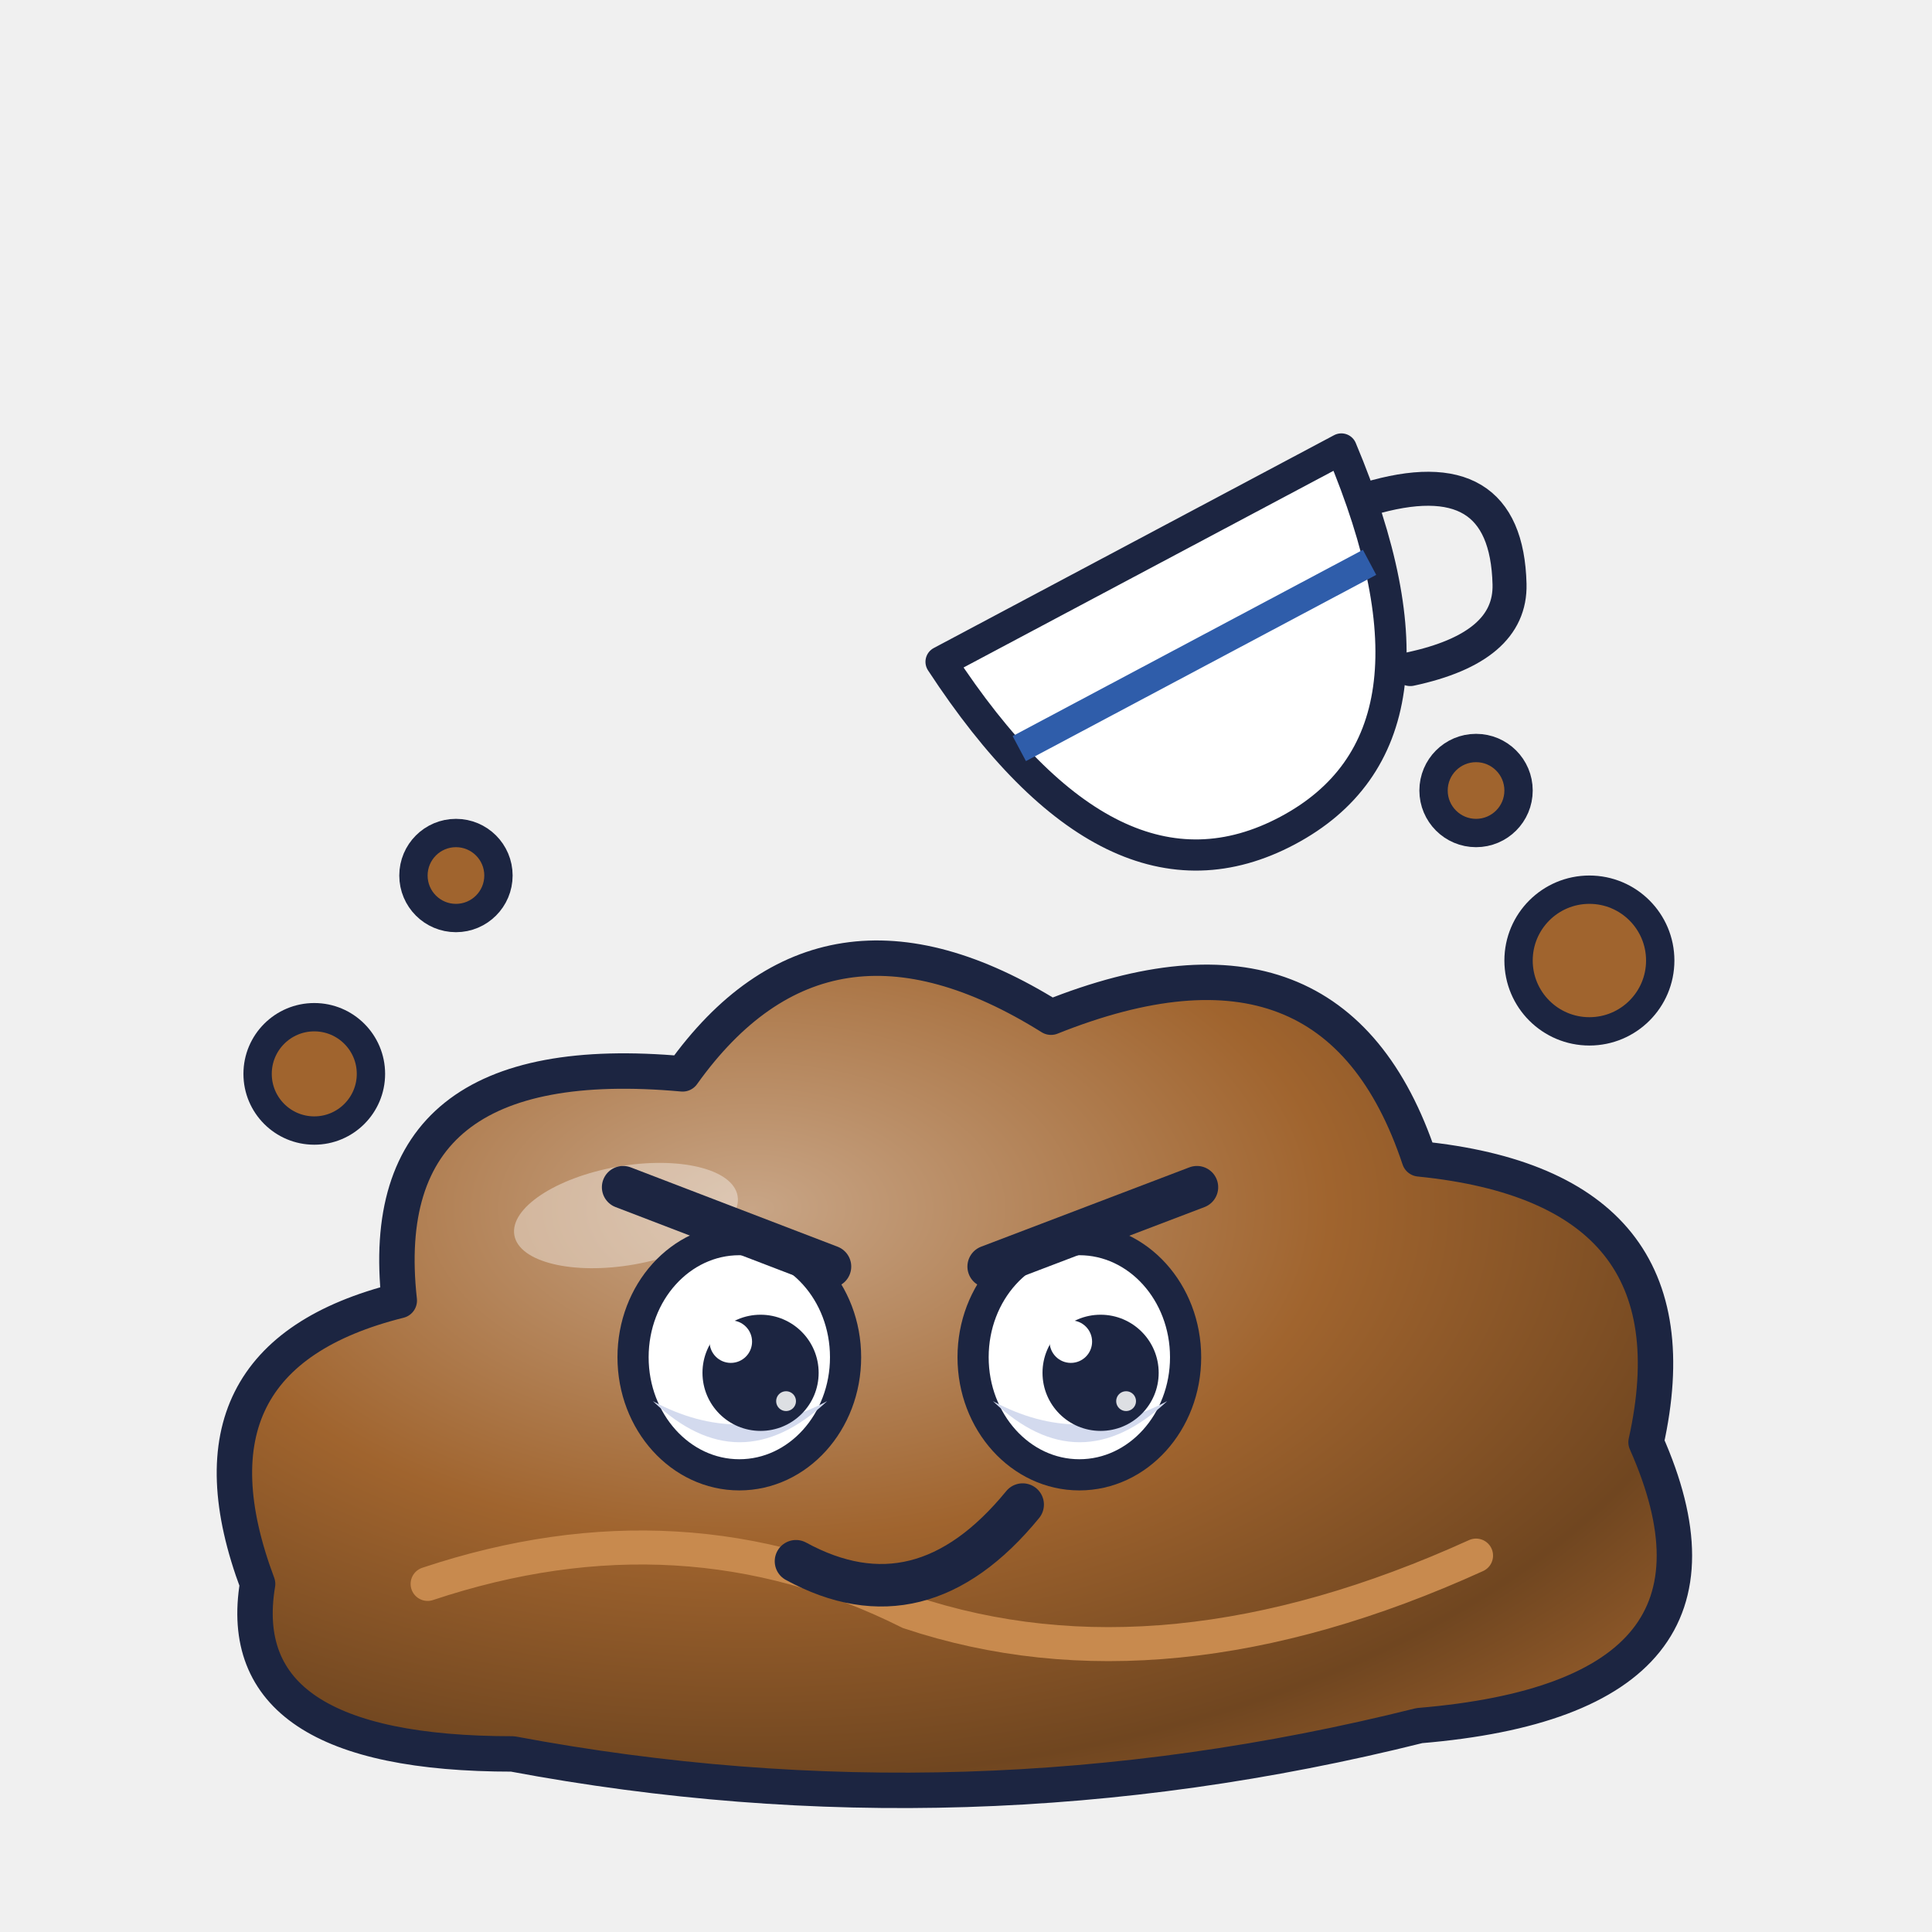
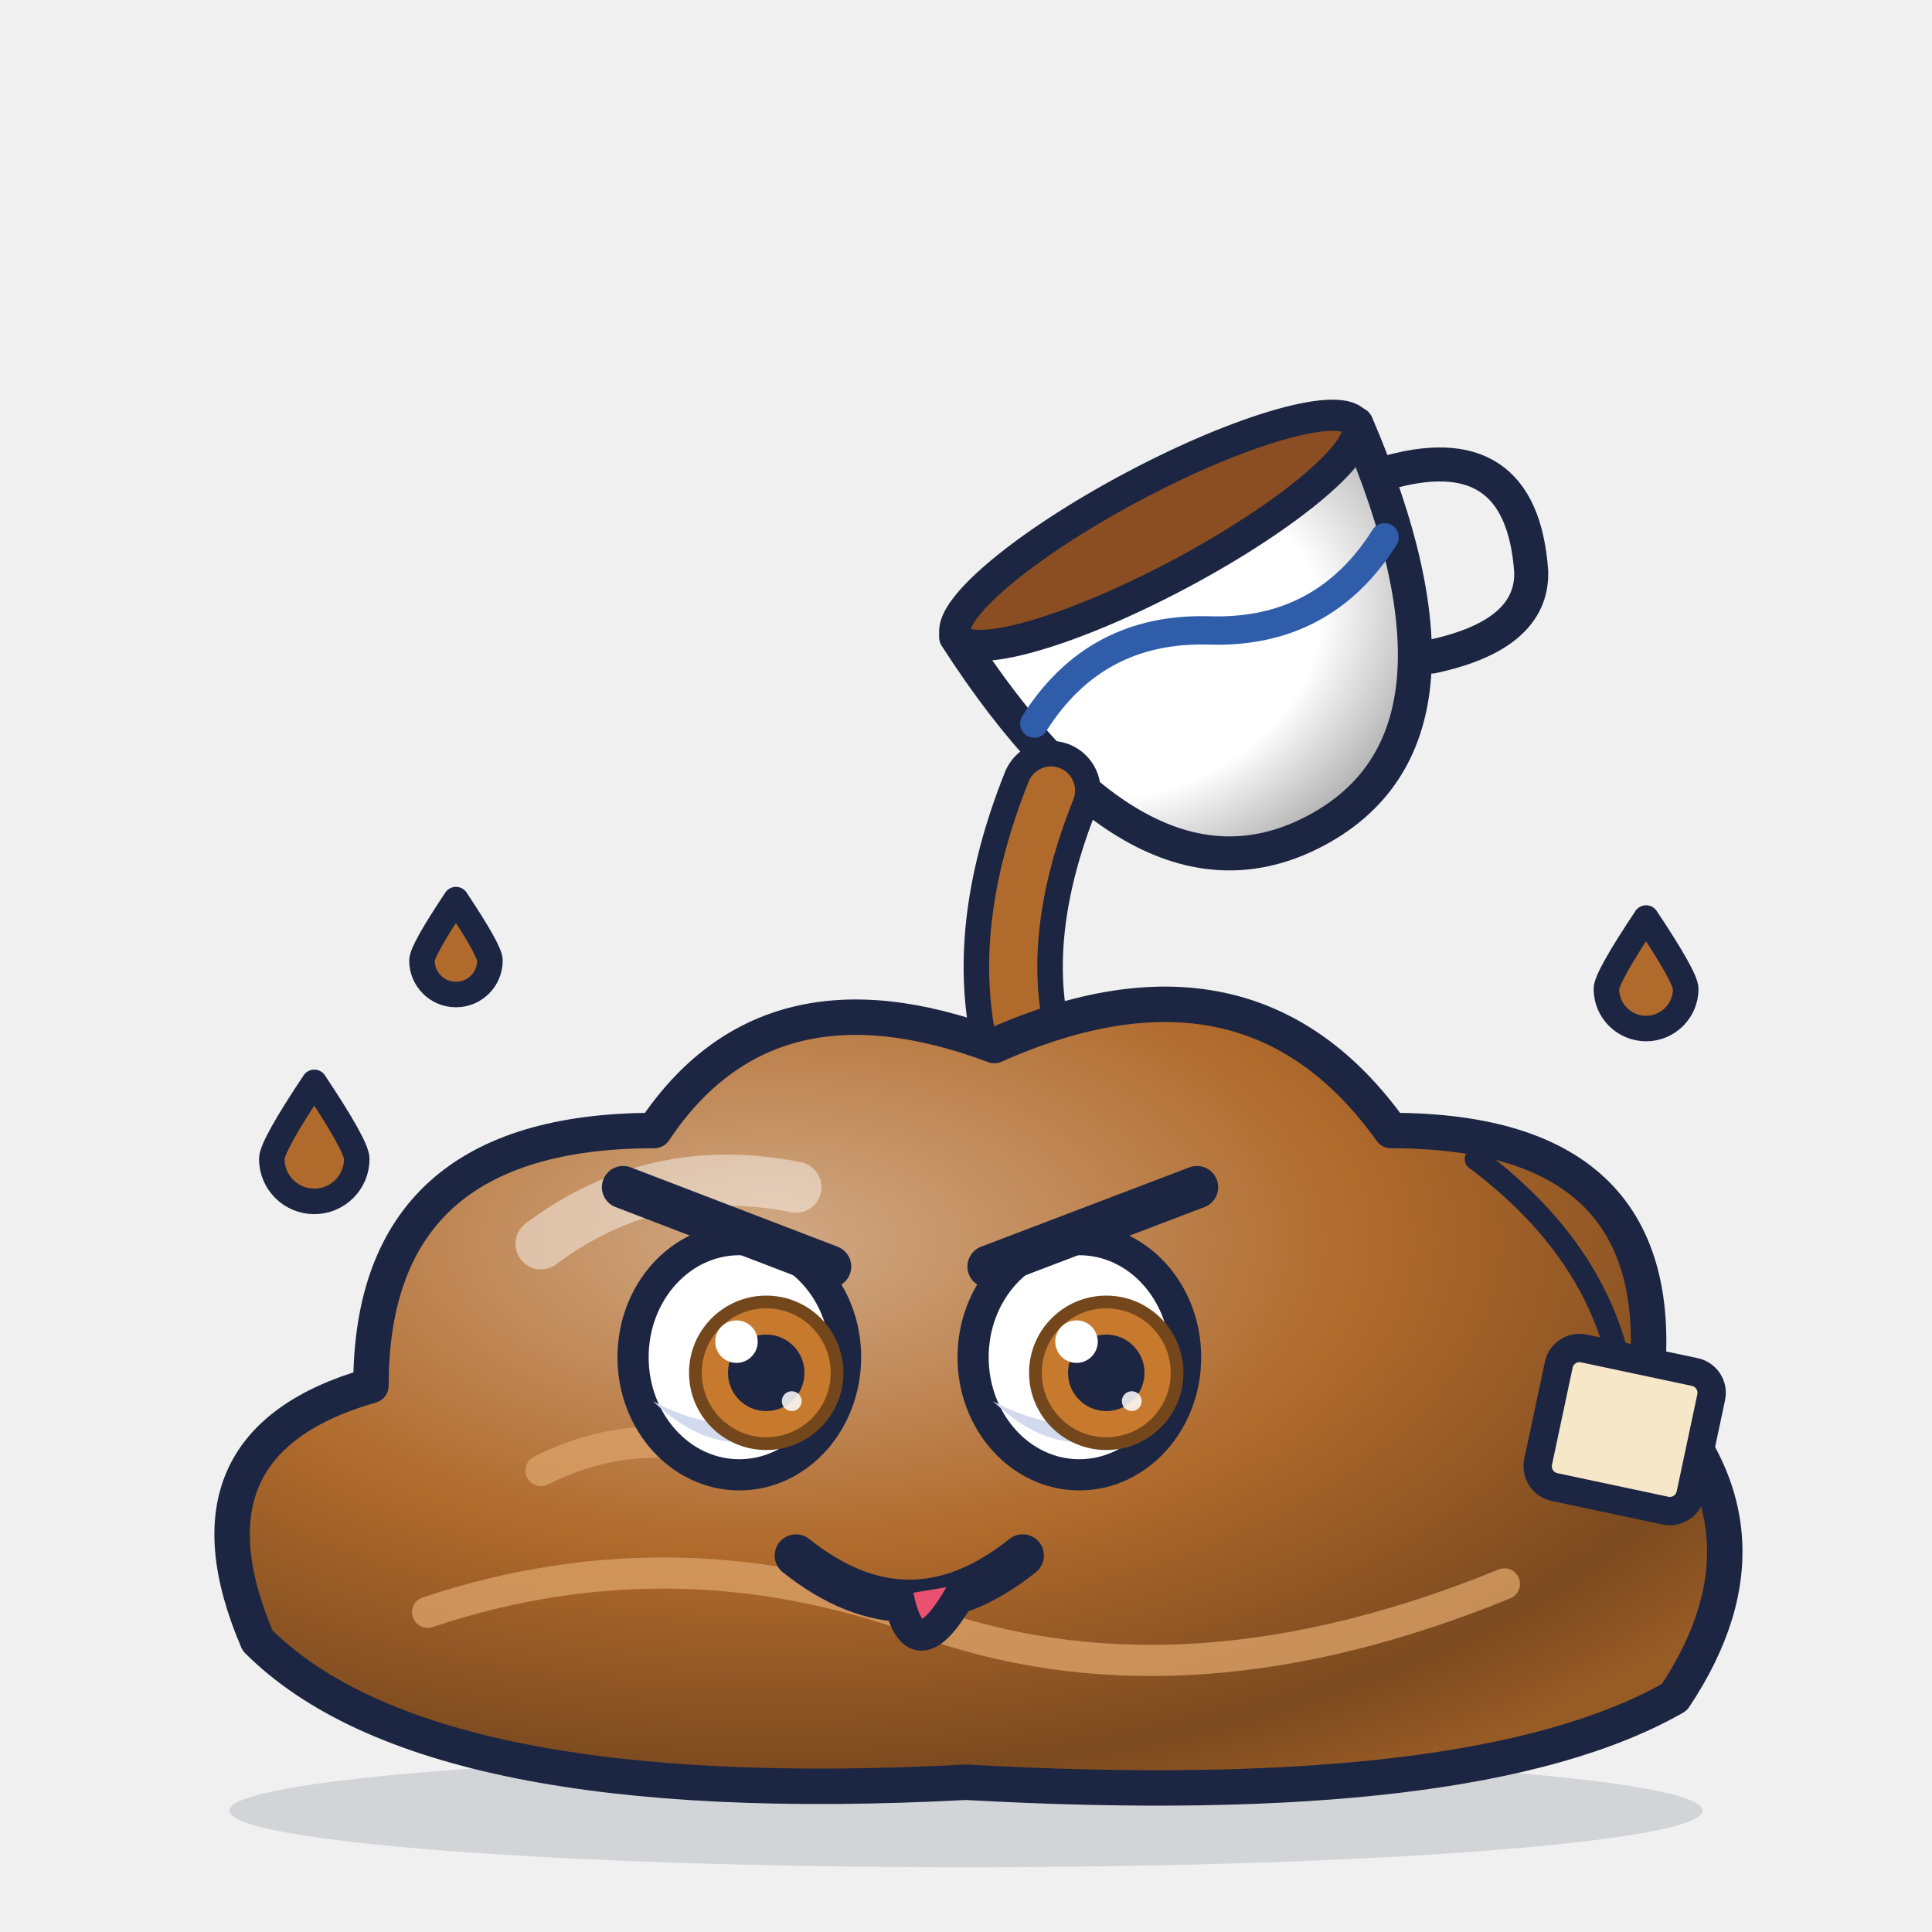
<svg viewBox="0 0 120 120" aria-hidden="true">
  <defs>
    <radialGradient id="mteefleck_0" cx="36%" cy="30%" r="80%">
-       <stop offset="0" stop-color="#c8a586" />
-       <stop offset=".5" stop-color="#A0642E" />
-       <stop offset=".86" stop-color="#704620" />
-       <stop offset="1" stop-color="#8a5628" />
+       <stop offset="0" stop-color="#d1a985" />
+       <stop offset=".5" stop-color="#B06A2C" />
+       <stop offset=".86" stop-color="#7b4a1f" />
+       <stop offset="1" stop-color="#975b26" />
+     </radialGradient>
+     <radialGradient id="mteefleck_1" cx="36%" cy="30%" r="80%">
+       <stop offset="0" stop-color="#ffffff" />
+       <stop offset=".5" stop-color="#FFFFFF" />
+       <stop offset=".86" stop-color="#b3b3b3" />
+       <stop offset="1" stop-color="#dbdbdb" />
    </radialGradient>
  </defs>
  <g transform="translate(7.2 13.9) scale(0.88)">
-     <path d="M10 96 Q4 80 20 76 Q18 58 40 60 Q50 46 66 56 Q86 48 92 66 Q112 68 108 86 Q116 104 92 106 Q60 114 28 108 Q8 108 10 96 Z" fill="url(#mteefleck_0)" stroke="#1C2541" stroke-width="2.50" stroke-linejoin="round" stroke-linecap="round" />
-     <path d="M22 96 Q40 90 56 98 Q74 104 96 94" fill="none" stroke="#C88A4E" stroke-width="2.4" stroke-linecap="round" />
-     <circle cx="14" cy="60" r="4" fill="#A0642E" stroke="#1C2541" stroke-width="2.00" stroke-linejoin="round" stroke-linecap="round" />
-     <circle cx="104" cy="52" r="5" fill="#A0642E" stroke="#1C2541" stroke-width="2.00" stroke-linejoin="round" stroke-linecap="round" />
-     <circle cx="96" cy="40" r="3" fill="#A0642E" stroke="#1C2541" stroke-width="2.00" stroke-linejoin="round" stroke-linecap="round" />
-     <circle cx="24" cy="46" r="3" fill="#A0642E" stroke="#1C2541" stroke-width="2.00" stroke-linejoin="round" stroke-linecap="round" />
-     <g transform="rotate(-28 78 34)">
-       <path d="M62 22 L94 22 Q92 44 78 44 Q64 44 62 22 Z" fill="#FFFFFF" stroke="#1C2541" stroke-width="2.20" stroke-linejoin="round" stroke-linecap="round" />
-       <path d="M94 26 Q104 28 100 36 Q98 40 91 38" fill="none" stroke="#1C2541" stroke-width="2.40" stroke-linejoin="round" stroke-linecap="round" />
-       <path d="M64 30 L92 30" stroke="#2F5DAA" stroke-width="2" />
+     <ellipse cx="60" cy="112" rx="52" ry="4" fill="#1C2541" opacity=".14" />
+     <g transform="rotate(-28 80 34)">
+       <path d="M64 20 L96 20 Q94 44 80 44 Q66 44 64 20 Z" fill="url(#mteefleck_1)" stroke="#1C2541" stroke-width="2.40" stroke-linejoin="round" stroke-linecap="round" />
+       <path d="M96 24 Q106 26 102 35 Q100 39 93 37" fill="none" stroke="#1C2541" stroke-width="2.40" stroke-linejoin="round" stroke-linecap="round" />
+       <path d="M66 28 Q73 24 80 28 Q87 32 94 28" fill="none" stroke="#2F5DAA" stroke-width="2" stroke-linecap="round" />
+       <ellipse cx="80" cy="20" rx="16" ry="3.5" fill="#8A4E22" stroke="#1C2541" stroke-width="2.20" stroke-linejoin="round" stroke-linecap="round" />
    </g>
-     <ellipse cx="36" cy="70" rx="8" ry="3.5" fill="#fff" opacity=".38" transform="rotate(-10 36 70)" />
+     <path d="M66 40 Q62 50 64 58" fill="none" stroke="#1C2541" stroke-width="7" stroke-linecap="round" />
+     <path d="M66 40 Q62 50 64 58" fill="none" stroke="#B06A2C" stroke-width="3.4" stroke-linecap="round" />
+     <path d="M10 100 Q4 86 18 82 Q18 64 38 64 Q46 52 62 58 Q80 50 90 64 Q110 64 108 82 Q118 92 110 104 Q96 112 60 110 Q22 112 10 100 Z" fill="url(#mteefleck_0)" stroke="#1C2541" stroke-width="2.50" stroke-linejoin="round" stroke-linecap="round" />
+     <path d="M22 98 Q40 92 58 99 Q76 105 98 96 M30 88 Q38 84 46 88" fill="none" stroke="#D9A066" stroke-width="2.2" stroke-linecap="round" opacity=".8" />
+     <path d="M30 72 Q38 66 48 68" fill="none" stroke="#fff" stroke-width="3.6" stroke-linecap="round" opacity=".45" />
+     <path d="M96 66 Q104 72 106 80" fill="none" stroke="#1C2541" stroke-width="1.60" stroke-linejoin="round" stroke-linecap="round" />
+     <rect x="101" y="80" width="11" height="10" rx="1.5" fill="#F6E7C8" stroke="#1C2541" stroke-width="2.00" stroke-linejoin="round" stroke-linecap="round" transform="rotate(12 106 85)" />
+     <path d="M14 60.6 Q17 65.1 17 66 A3 3 0 0 1 11 66 Q11 65.1 14 60.6 Z" fill="#B06A2C" stroke="#1C2541" stroke-width="1.80" stroke-linejoin="round" stroke-linecap="round" />
+     <path d="M24 47.7 Q26.4 51.3 26.4 52 A2.4 2.4 0 0 1 21.6 52 Q21.6 51.3 24 47.7 Z" fill="#B06A2C" stroke="#1C2541" stroke-width="1.80" stroke-linejoin="round" stroke-linecap="round" />
+     <path d="M108 49 Q110.8 53.2 110.8 54 A2.8 2.8 0 0 1 105.2 54 Q105.2 53.2 108 49 Z" fill="#B06A2C" stroke="#1C2541" stroke-width="1.80" stroke-linejoin="round" stroke-linecap="round" />
    <ellipse cx="44" cy="80" rx="7.5" ry="8.3" fill="#fff" stroke="#1C2541" stroke-width="2.20" stroke-linejoin="round" stroke-linecap="round" />
    <path d="M37.9 83.1 Q44 88.9 50.2 83.1 Q44 86.4 37.9 83.1 Z" fill="#D3DAEE" />
-     <circle cx="45.5" cy="81.1" r="4.1" fill="#1C2541" />
-     <circle cx="43.4" cy="78.9" r="1.5" fill="#fff" />
-     <circle cx="47.3" cy="83.1" r="0.7" fill="#fff" opacity=".85" />
+     <circle cx="45.9" cy="81.1" r="5" fill="#C77A2E" stroke="#73471b" stroke-width="0.9" />
+     <circle cx="45.9" cy="81.1" r="2.7" fill="#1C2541" />
+     <circle cx="43.8" cy="78.9" r="1.5" fill="#fff" />
+     <circle cx="47.7" cy="83.1" r="0.7" fill="#fff" opacity=".85" />
    <path d="M35.8 68 L50.4 73.6" fill="none" stroke="#1C2541" stroke-width="3" stroke-linecap="round" />
    <ellipse cx="68" cy="80" rx="7.5" ry="8.3" fill="#fff" stroke="#1C2541" stroke-width="2.20" stroke-linejoin="round" stroke-linecap="round" />
    <path d="M61.9 83.1 Q68 88.9 74.2 83.1 Q68 86.4 61.9 83.1 Z" fill="#D3DAEE" />
-     <circle cx="69.5" cy="81.1" r="4.1" fill="#1C2541" />
-     <circle cx="67.4" cy="78.9" r="1.5" fill="#fff" />
-     <circle cx="71.3" cy="83.1" r="0.7" fill="#fff" opacity=".85" />
+     <circle cx="69.9" cy="81.1" r="5" fill="#C77A2E" stroke="#73471b" stroke-width="0.9" />
+     <circle cx="69.9" cy="81.1" r="2.7" fill="#1C2541" />
+     <circle cx="67.8" cy="78.9" r="1.5" fill="#fff" />
+     <circle cx="71.7" cy="83.1" r="0.7" fill="#fff" opacity=".85" />
    <path d="M76.3 68 L61.6 73.6" fill="none" stroke="#1C2541" stroke-width="3" stroke-linecap="round" />
-     <path d="M48 94.4 Q56.8 99.2 64 90.4" fill="none" stroke="#1C2541" stroke-width="3.00" stroke-linejoin="round" stroke-linecap="round" />
+     <path d="M48 94 Q56 100.4 64 94" fill="none" stroke="#1C2541" stroke-width="3.00" stroke-linejoin="round" stroke-linecap="round" />
+     <path d="M55.2 96.8 Q56.4 102.8 60 96" fill="#E8516F" stroke="#1C2541" stroke-width="2.20" stroke-linejoin="round" stroke-linecap="round" />
  </g>
</svg>
